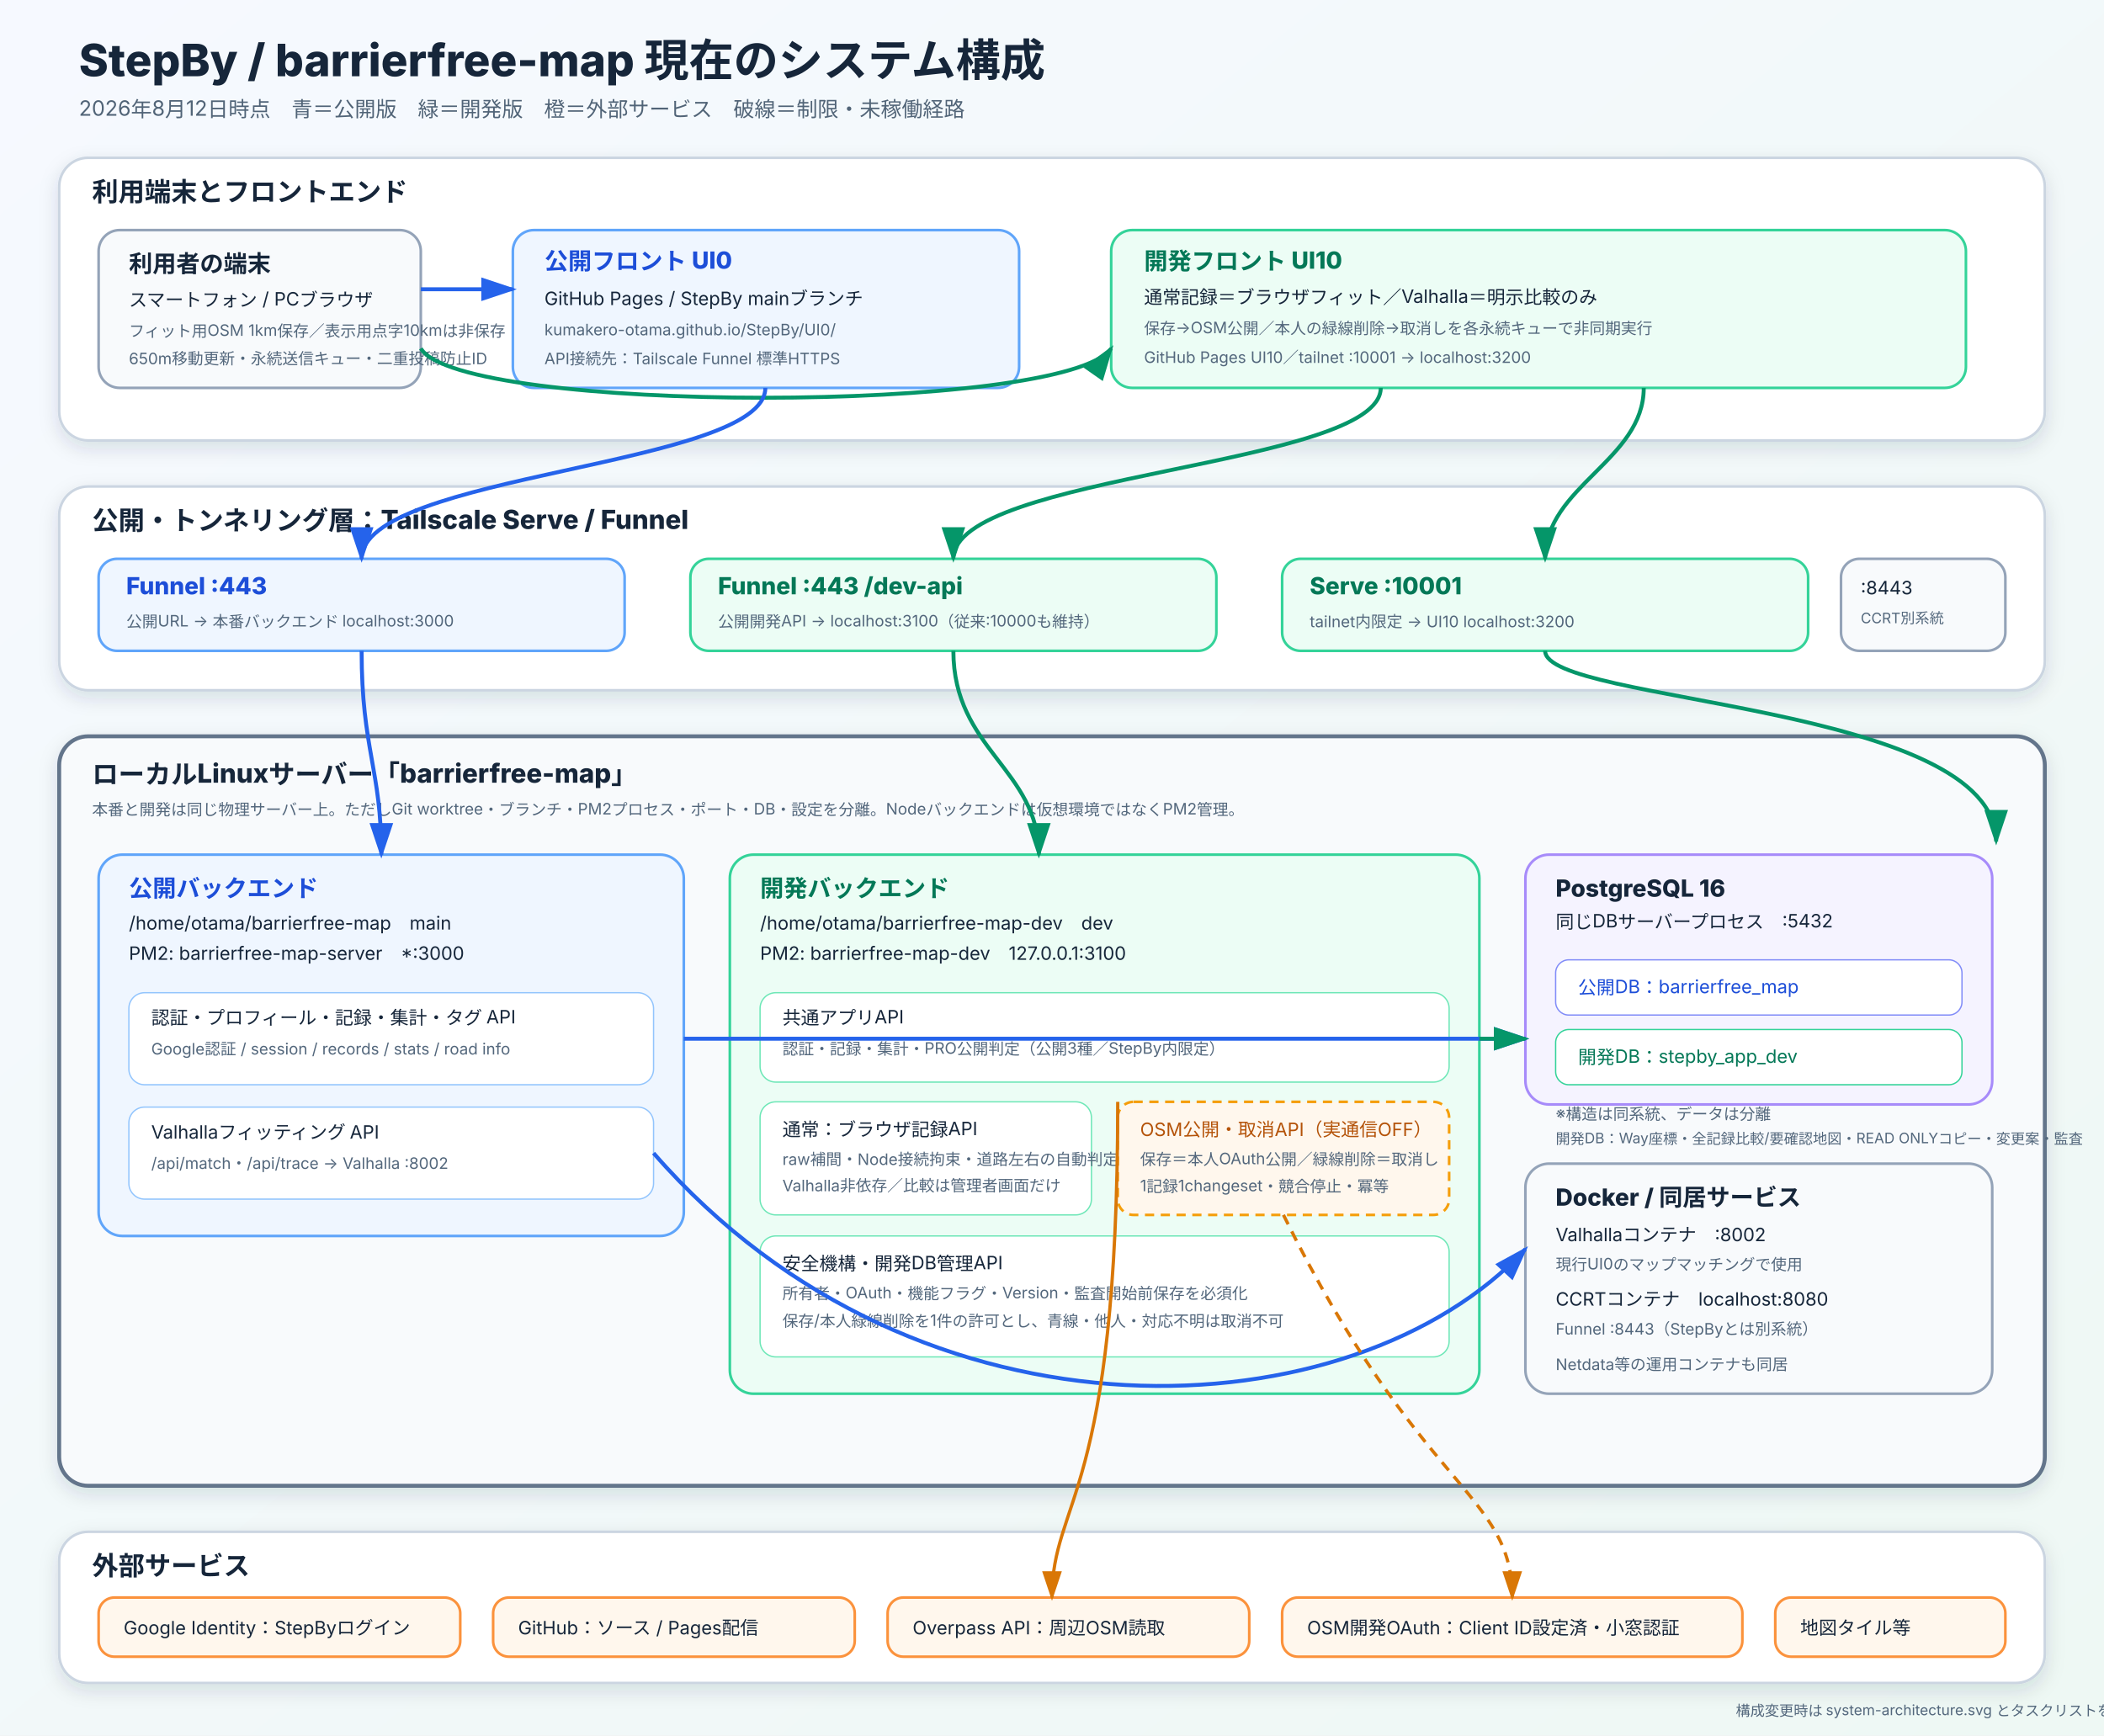
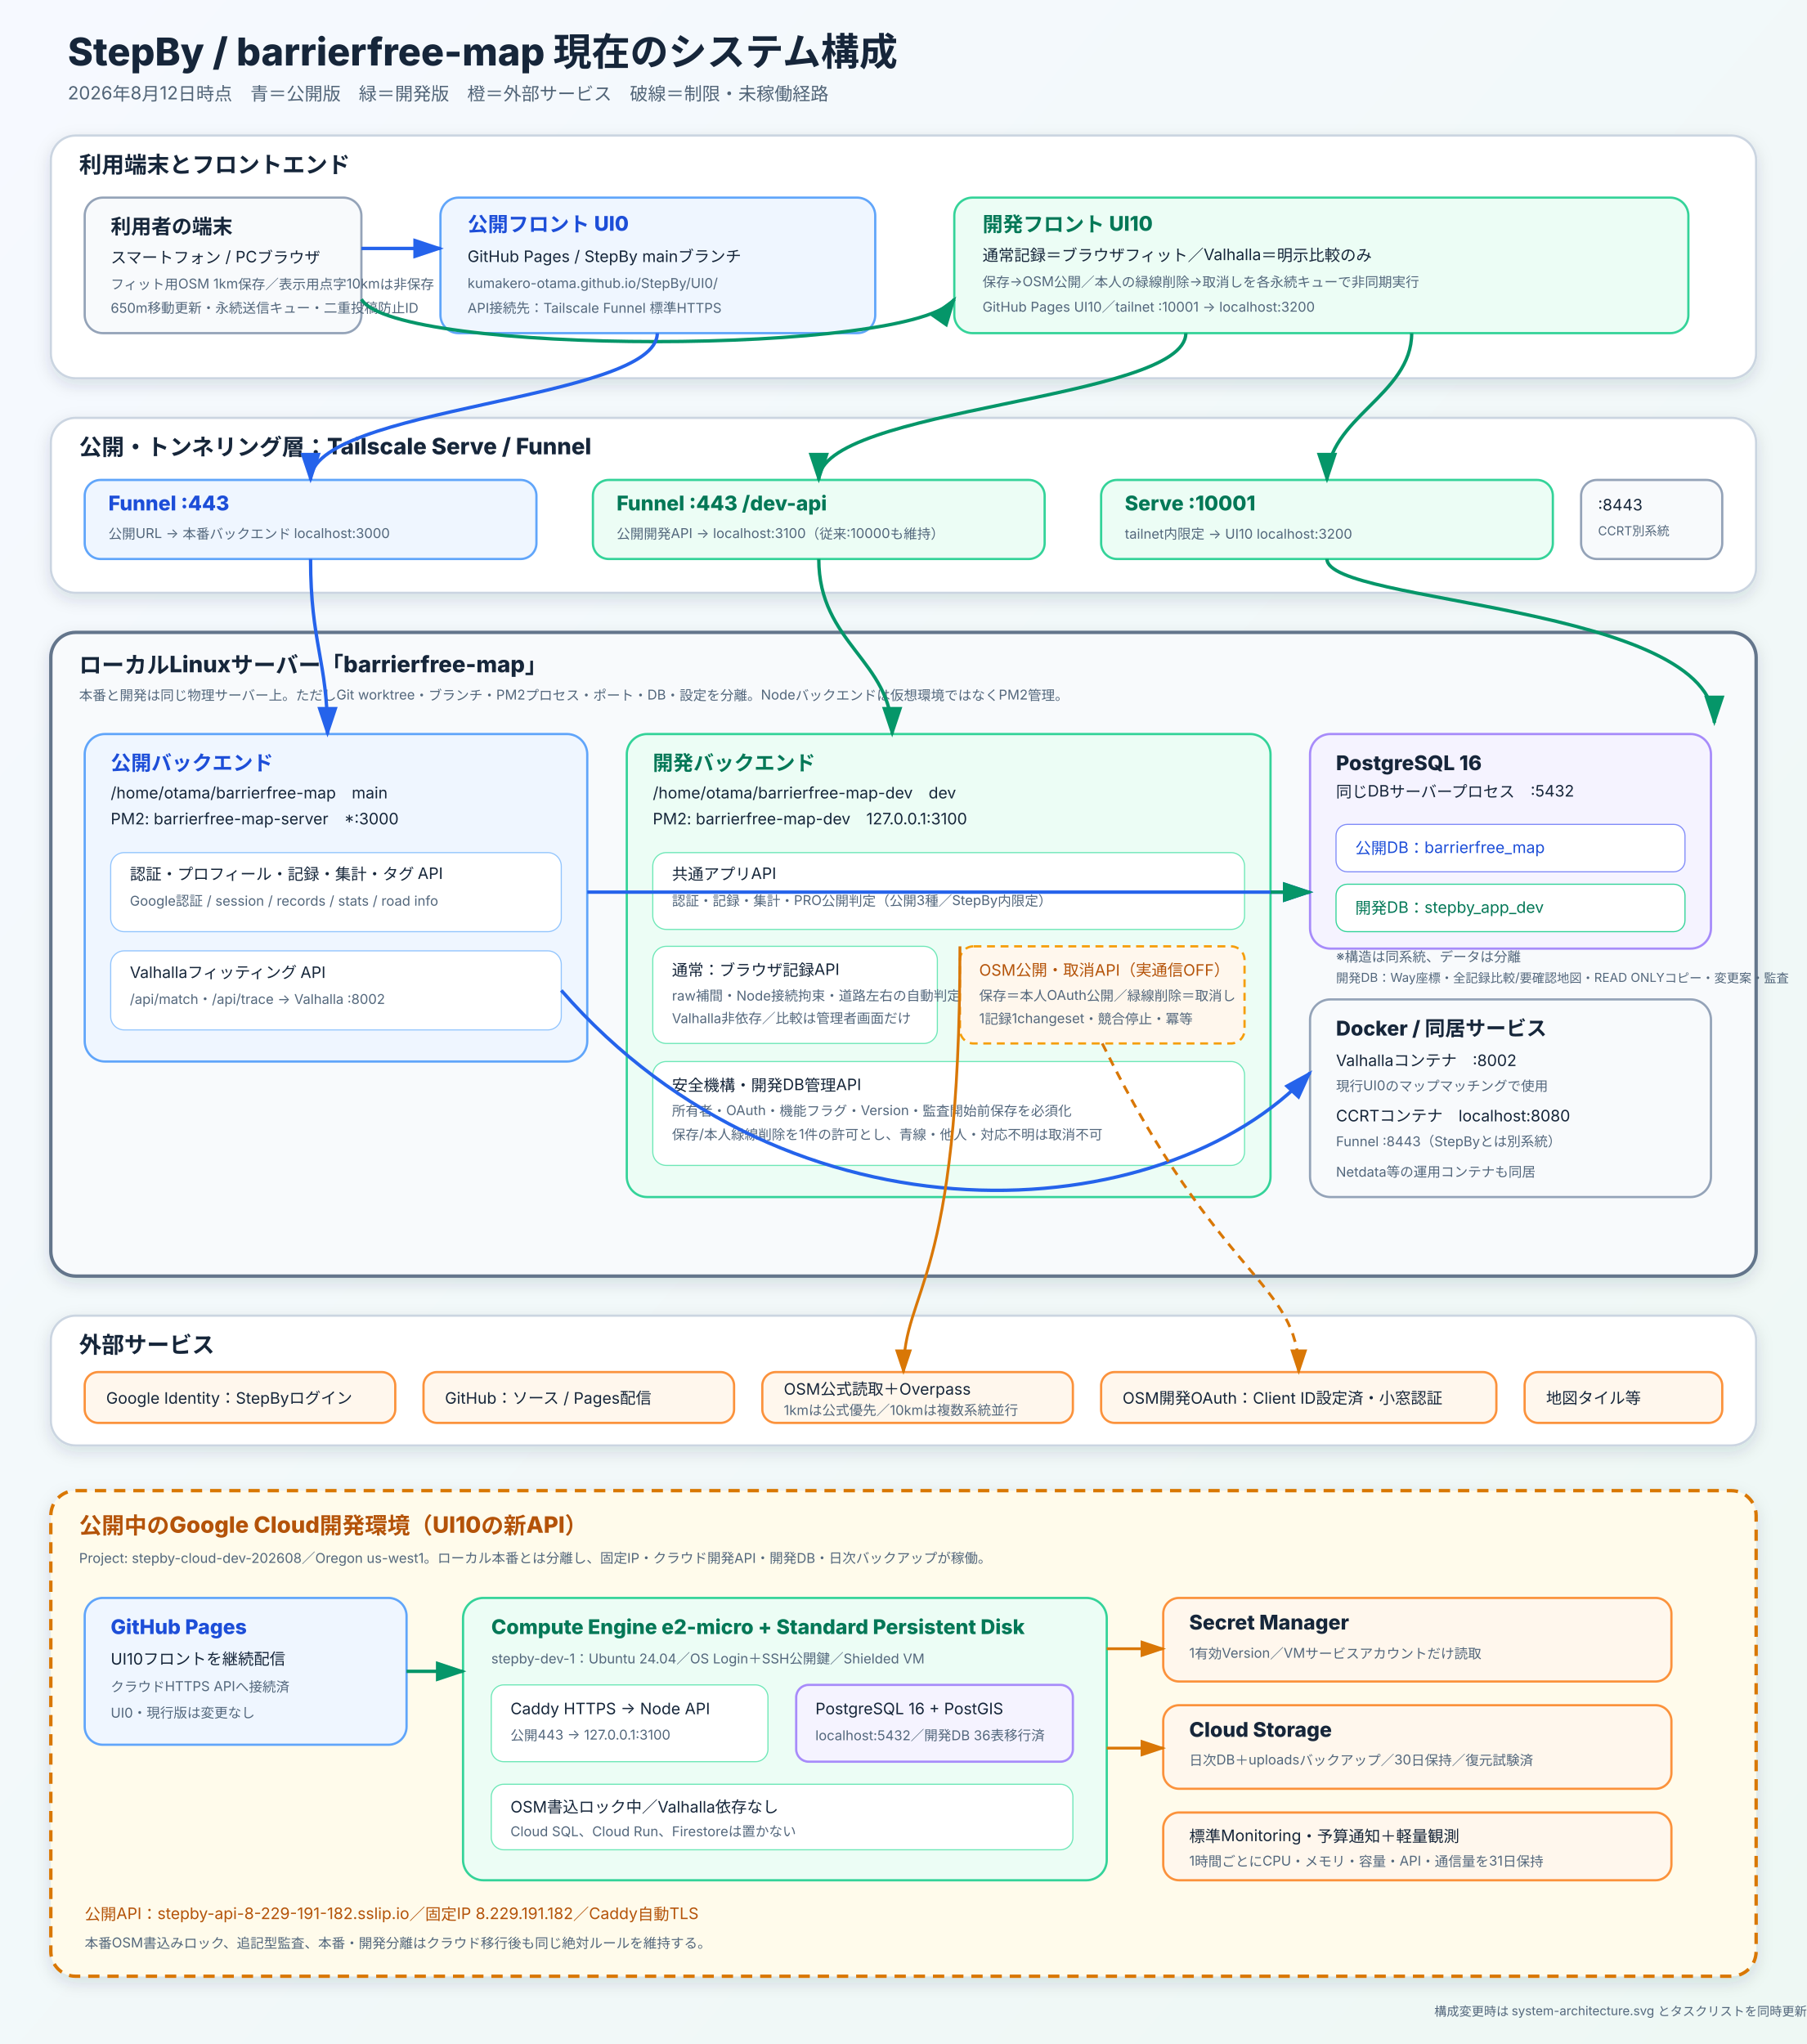
- <svg xmlns="http://www.w3.org/2000/svg" width="1600" height="1320" viewBox="0 0 1600 1320" role="img" aria-labelledby="title desc">
+ <svg xmlns="http://www.w3.org/2000/svg" width="1600" height="1810" viewBox="0 0 1600 1810" role="img" aria-labelledby="title desc">
  <defs>
    <linearGradient id="bg" x1="0" y1="0" x2="1" y2="1">
      <stop stop-color="#f6f9ff" />
      <stop offset="1" stop-color="#eef8f4" />
    </linearGradient>
    <filter id="shadow" x="-20%" y="-20%" width="140%" height="140%">
      <feDropShadow dx="0" dy="5" stdDeviation="7" flood-color="#19324d" flood-opacity=".13" />
    </filter>
    <marker id="arrowBlue" markerWidth="10" markerHeight="10" refX="8" refY="3" orient="auto">
      <path d="M0,0 L0,6 L9,3 z" fill="#2563eb" />
    </marker>
    <marker id="arrowGreen" markerWidth="10" markerHeight="10" refX="8" refY="3" orient="auto">
      <path d="M0,0 L0,6 L9,3 z" fill="#059669" />
    </marker>
    <marker id="arrowOrange" markerWidth="10" markerHeight="10" refX="8" refY="3" orient="auto">
      <path d="M0,0 L0,6 L9,3 z" fill="#d97706" />
    </marker>
    <marker id="arrowGray" markerWidth="10" markerHeight="10" refX="8" refY="3" orient="auto">
      <path d="M0,0 L0,6 L9,3 z" fill="#64748b" />
    </marker>
    <style>
      text{font-family:-apple-system,BlinkMacSystemFont,"Segoe UI","Noto Sans JP",sans-serif;fill:#16263a}
      .title{font-size:34px;font-weight:800}.subtitle{font-size:16px;fill:#516477}.section{font-size:20px;font-weight:800}.boxTitle{font-size:18px;font-weight:800}.body{font-size:14px}.small{font-size:12px;fill:#53677c}.tiny{font-size:11px;fill:#53677c}.white{fill:#fff}.prodText{fill:#1d4ed8}.devText{fill:#047857}.warnText{fill:#b45309}.muted{fill:#64748b}
      .outer{fill:#fff;stroke:#cbd5e1;stroke-width:2}.prod{fill:#eff6ff;stroke:#60a5fa;stroke-width:2}.dev{fill:#ecfdf5;stroke:#34d399;stroke-width:2}.db{fill:#f5f3ff;stroke:#a78bfa;stroke-width:2}.external{fill:#fff7ed;stroke:#fb923c;stroke-width:2}.infra{fill:#f8fafc;stroke:#94a3b8;stroke-width:2}.locked{fill:#fff7ed;stroke:#f59e0b;stroke-width:2;stroke-dasharray:7 5}.lineProd{fill:none;stroke:#2563eb;stroke-width:3;marker-end:url(#arrowBlue)}.lineDev{fill:none;stroke:#059669;stroke-width:3;marker-end:url(#arrowGreen)}.lineExt{fill:none;stroke:#d97706;stroke-width:2.5;marker-end:url(#arrowOrange)}.lineGray{fill:none;stroke:#64748b;stroke-width:2.5;marker-end:url(#arrowGray)}.dash{stroke-dasharray:8 6}.pill{rx:12;ry:12}
    </style>
  </defs>
-   <rect width="1600" height="1320" fill="url(#bg)" />
+   <rect width="1600" height="1810" fill="url(#bg)" />
  <text x="60" y="58" class="title">StepBy / barrierfree-map 現在のシステム構成</text>
  <text x="60" y="88" class="subtitle">2026年8月12日時点　青＝公開版　緑＝開発版　橙＝外部サービス　破線＝制限・未稼働経路</text>
  <rect x="45" y="120" width="1510" height="215" rx="22" class="outer" filter="url(#shadow)" />
  <text x="70" y="153" class="section">利用端末とフロントエンド</text>
  <rect x="75" y="175" width="245" height="120" rx="16" class="infra" />
  <text x="98" y="207" class="boxTitle">利用者の端末</text>
  <text x="98" y="233" class="body">スマートフォン / PCブラウザ</text>
  <text x="98" y="256" class="small">フィット用OSM 1km保存／表示用点字10kmは非保存</text>
  <text x="98" y="277" class="small">650m移動更新・永続送信キュー・二重投稿防止ID</text>
  <rect x="390" y="175" width="385" height="120" rx="16" class="prod" />
  <text x="414" y="205" class="boxTitle prodText">公開フロント UI0</text>
  <text x="414" y="232" class="body">GitHub Pages / StepBy mainブランチ</text>
  <text x="414" y="255" class="small">kumakero-otama.github.io/StepBy/UI0/</text>
  <text x="414" y="277" class="small">API接続先：Tailscale Funnel 標準HTTPS</text>
  <rect x="845" y="175" width="650" height="120" rx="16" class="dev" />
  <text x="870" y="205" class="boxTitle devText">開発フロント UI10</text>
  <text x="870" y="231" class="body">通常記録＝ブラウザフィット／Valhalla＝明示比較のみ</text>
  <text x="870" y="254" class="small">保存→OSM公開／本人の緑線削除→取消しを各永続キューで非同期実行</text>
  <text x="870" y="276" class="small">GitHub Pages UI10／tailnet :10001 → localhost:3200</text>
  <path d="M320 220 H390" class="lineProd" />
  <path d="M320 265 C350 315 810 315 845 265" class="lineDev" />
  <rect x="45" y="370" width="1510" height="155" rx="22" class="outer" filter="url(#shadow)" />
  <text x="70" y="403" class="section">公開・トンネリング層：Tailscale Serve / Funnel</text>
  <rect x="75" y="425" width="400" height="70" rx="14" class="prod" />
  <text x="96" y="452" class="boxTitle prodText">Funnel :443</text>
  <text x="96" y="477" class="small">公開URL → 本番バックエンド localhost:3000</text>
  <rect x="525" y="425" width="400" height="70" rx="14" class="dev" />
  <text x="546" y="452" class="boxTitle devText">Funnel :443 /dev-api</text>
  <text x="546" y="477" class="small">公開開発API → localhost:3100（従来:10000も維持）</text>
  <rect x="975" y="425" width="400" height="70" rx="14" class="dev" />
  <text x="996" y="452" class="boxTitle devText">Serve :10001</text>
  <text x="996" y="477" class="small">tailnet内限定 → UI10 localhost:3200</text>
  <rect x="1400" y="425" width="125" height="70" rx="14" class="infra" />
  <text x="1415" y="452" class="body">:8443</text>
  <text x="1415" y="474" class="tiny">CCRT別系統</text>
  <rect x="45" y="560" width="1510" height="570" rx="22" fill="#f8fafc" stroke="#64748b" stroke-width="3" filter="url(#shadow)" />
  <text x="70" y="596" class="section">ローカルLinuxサーバー「barrierfree-map」</text>
  <text x="70" y="620" class="small">本番と開発は同じ物理サーバー上。ただしGit worktree・ブランチ・PM2プロセス・ポート・DB・設定を分離。Nodeバックエンドは仮想環境ではなくPM2管理。</text>
  <rect x="75" y="650" width="445" height="290" rx="18" class="prod" />
  <text x="98" y="682" class="boxTitle prodText">公開バックエンド</text>
  <text x="98" y="707" class="body">/home/otama/barrierfree-map　main</text>
  <text x="98" y="730" class="body">PM2: barrierfree-map-server　*:3000</text>
  <rect x="98" y="755" width="399" height="70" rx="12" fill="#fff" stroke="#93c5fd" />
  <text x="115" y="779" class="body">認証・プロフィール・記録・集計・タグ API</text>
  <text x="115" y="802" class="small">Google認証 / session / records / stats / road info</text>
  <rect x="98" y="842" width="399" height="70" rx="12" fill="#fff" stroke="#93c5fd" />
  <text x="115" y="866" class="body">Valhallaフィッティング API</text>
  <text x="115" y="889" class="small">/api/match・/api/trace → Valhalla :8002</text>
  <rect x="555" y="650" width="570" height="410" rx="18" class="dev" />
  <text x="578" y="682" class="boxTitle devText">開発バックエンド</text>
  <text x="578" y="707" class="body">/home/otama/barrierfree-map-dev　dev</text>
  <text x="578" y="730" class="body">PM2: barrierfree-map-dev　127.0.0.1:3100</text>
  <rect x="578" y="755" width="524" height="68" rx="12" fill="#fff" stroke="#6ee7b7" />
  <text x="595" y="779" class="body">共通アプリAPI</text>
  <text x="595" y="802" class="small">認証・記録・集計・PRO公開判定（公開3種／StepBy内限定）</text>
  <rect x="578" y="838" width="252" height="86" rx="12" fill="#fff" stroke="#6ee7b7" />
  <text x="595" y="864" class="body">通常：ブラウザ記録API</text>
  <text x="595" y="886" class="small">raw補間・Node接続拘束・道路左右の自動判定</text>
  <text x="595" y="906" class="small">Valhalla非依存／比較は管理者画面だけ</text>
  <rect x="850" y="838" width="252" height="86" rx="12" class="locked" />
  <text x="867" y="864" class="body warnText">OSM公開・取消API（実通信OFF）</text>
  <text x="867" y="886" class="small">保存＝本人OAuth公開／緑線削除＝取消し</text>
  <text x="867" y="906" class="small">1記録1changeset・競合停止・冪等</text>
  <rect x="578" y="940" width="524" height="92" rx="12" fill="#fff" stroke="#6ee7b7" />
  <text x="595" y="966" class="body">安全機構・開発DB管理API</text>
  <text x="595" y="988" class="small">所有者・OAuth・機能フラグ・Version・監査開始前保存を必須化</text>
  <text x="595" y="1009" class="small">保存/本人緑線削除を1件の許可とし、青線・他人・対応不明は取消不可</text>
  <rect x="1160" y="650" width="355" height="190" rx="18" class="db" />
  <text x="1183" y="682" class="boxTitle">PostgreSQL 16</text>
  <text x="1183" y="706" class="body">同じDBサーバープロセス　:5432</text>
  <rect x="1183" y="730" width="309" height="42" rx="10" fill="#fff" stroke="#818cf8" />
  <text x="1200" y="756" class="body prodText">公開DB：barrierfree_map</text>
  <rect x="1183" y="783" width="309" height="42" rx="10" fill="#fff" stroke="#34d399" />
  <text x="1200" y="809" class="body devText">開発DB：stepby_app_dev</text>
  <text x="1183" y="851" class="small">※構造は同系統、データは分離</text>
  <text x="1183" y="870" class="tiny">開発DB：Way座標・全記録比較/要確認地図・READ ONLYコピー・変更案・監査</text>
  <rect x="1160" y="885" width="355" height="175" rx="18" class="infra" />
  <text x="1183" y="917" class="boxTitle">Docker / 同居サービス</text>
  <text x="1183" y="944" class="body">Valhallaコンテナ　:8002</text>
  <text x="1183" y="966" class="small">現行UI0のマップマッチングで使用</text>
  <text x="1183" y="993" class="body">CCRTコンテナ　localhost:8080</text>
  <text x="1183" y="1015" class="small">Funnel :8443（StepByとは別系統）</text>
  <text x="1183" y="1042" class="small">Netdata等の運用コンテナも同居</text>
  <path d="M520 790 H1160" class="lineProd" />
  <path d="M1125 790 H1160" class="lineDev" />
  <path d="M497 877 C700 1110 1030 1090 1160 950" class="lineProd" />
  <rect x="45" y="1165" width="1510" height="115" rx="22" class="outer" filter="url(#shadow)" />
  <text x="70" y="1198" class="section">外部サービス</text>
  <rect x="75" y="1215" width="275" height="45" rx="12" class="external" />
  <text x="94" y="1243" class="body">Google Identity：StepByログイン</text>
  <rect x="375" y="1215" width="275" height="45" rx="12" class="external" />
  <text x="394" y="1243" class="body">GitHub：ソース / Pages配信</text>
  <rect x="675" y="1215" width="275" height="45" rx="12" class="external" />
-   <text x="694" y="1243" class="body">Overpass API：周辺OSM読取</text>
+   <text x="694" y="1235" class="body">OSM公式読取＋Overpass</text>
+   <text x="694" y="1253" class="small">1kmは公式優先／10kmは複数系統並行</text>
  <rect x="975" y="1215" width="350" height="45" rx="12" class="external" />
  <text x="994" y="1243" class="body">OSM開発OAuth：Client ID設定済・小窓認証</text>
  <rect x="1350" y="1215" width="175" height="45" rx="12" class="external" />
  <text x="1369" y="1243" class="body">地図タイル等</text>
  <path d="M850 838 C850 1140 800 1140 800 1215" class="lineExt" />
  <path d="M976 924 C1080 1135 1150 1135 1150 1215" class="lineExt dash" />
  <path d="M582 295 C582 355 275 360 275 425" class="lineProd" />
  <path d="M1050 295 C1050 355 725 360 725 425" class="lineDev" />
  <path d="M1250 295 C1250 350 1175 370 1175 425" class="lineDev" />
  <path d="M275 495 C275 570 290 585 290 650" class="lineProd" />
  <path d="M725 495 C725 570 790 585 790 650" class="lineDev" />
  <path d="M1175 495 C1175 535 1518 535 1518 640" class="lineDev" />
-   <text x="1320" y="1305" class="tiny">構成変更時は system-architecture.svg とタスクリストを同時更新する</text>
+   <rect x="45" y="1320" width="1510" height="430" rx="22" fill="#fffbeb" stroke="#d97706" stroke-width="3" stroke-dasharray="10 7" filter="url(#shadow)" />
+   <text x="70" y="1358" class="section warnText">公開中のGoogle Cloud開発環境（UI10の新API）</text>
+   <text x="70" y="1384" class="small">Project: stepby-cloud-dev-202608／Oregon us-west1。ローカル本番とは分離し、固定IP・クラウド開発API・開発DB・日次バックアップが稼働。</text>
+   <rect x="75" y="1415" width="285" height="130" rx="16" class="prod" />
+   <text x="98" y="1447" class="boxTitle prodText">GitHub Pages</text>
+   <text x="98" y="1474" class="body">UI10フロントを継続配信</text>
+   <text x="98" y="1498" class="small">クラウドHTTPS APIへ接続済</text>
+   <text x="98" y="1521" class="small">UI0・現行版は変更なし</text>
+   <rect x="410" y="1415" width="570" height="250" rx="18" class="dev" />
+   <text x="435" y="1447" class="boxTitle devText">Compute Engine e2-micro + Standard Persistent Disk</text>
+   <text x="435" y="1473" class="small">stepby-dev-1：Ubuntu 24.04／OS Login＋SSH公開鍵／Shielded VM</text>
+   <rect x="435" y="1492" width="245" height="68" rx="11" fill="#fff" stroke="#6ee7b7" />
+   <text x="452" y="1518" class="body">Caddy HTTPS → Node API</text>
+   <text x="452" y="1541" class="small">公開443 → 127.0.0.1:3100</text>
+   <rect x="705" y="1492" width="245" height="68" rx="11" class="db" />
+   <text x="722" y="1518" class="body">PostgreSQL 16 + PostGIS</text>
+   <text x="722" y="1541" class="small">localhost:5432／開発DB 36表移行済</text>
+   <rect x="435" y="1580" width="515" height="58" rx="11" fill="#fff" stroke="#6ee7b7" />
+   <text x="452" y="1605" class="body">OSM書込ロック中／Valhalla依存なし</text>
+   <text x="452" y="1626" class="small">Cloud SQL、Cloud Run、Firestoreは置かない</text>
+   <rect x="1030" y="1415" width="450" height="74" rx="14" class="external" />
+   <text x="1053" y="1443" class="boxTitle">Secret Manager</text>
+   <text x="1053" y="1468" class="small">1有効Version／VMサービスアカウントだけ読取</text>
+   <rect x="1030" y="1510" width="450" height="74" rx="14" class="external" />
+   <text x="1053" y="1538" class="boxTitle">Cloud Storage</text>
+   <text x="1053" y="1563" class="small">日次DB＋uploadsバックアップ／30日保持／復元試験済</text>
+   <rect x="1030" y="1605" width="450" height="60" rx="14" class="external" />
+   <text x="1053" y="1631" class="body">標準Monitoring・予算通知＋軽量観測</text>
+   <text x="1053" y="1652" class="small">1時間ごとにCPU・メモリ・容量・API・通信量を31日保持</text>
+   <path d="M360 1480 H410" class="lineDev" />
+   <path d="M980 1460 H1030" class="lineExt" />
+   <path d="M980 1548 H1030" class="lineExt" />
+   <text x="75" y="1700" class="body warnText">公開API：stepby-api-8-229-191-182.sslip.io／固定IP 8.229.191.182／Caddy自動TLS</text>
+   <text x="75" y="1725" class="small">本番OSM書込みロック、追記型監査、本番・開発分離はクラウド移行後も同じ絶対ルールを維持する。</text>
+   <text x="1270" y="1785" class="tiny">構成変更時は system-architecture.svg とタスクリストを同時更新する</text>
</svg>
